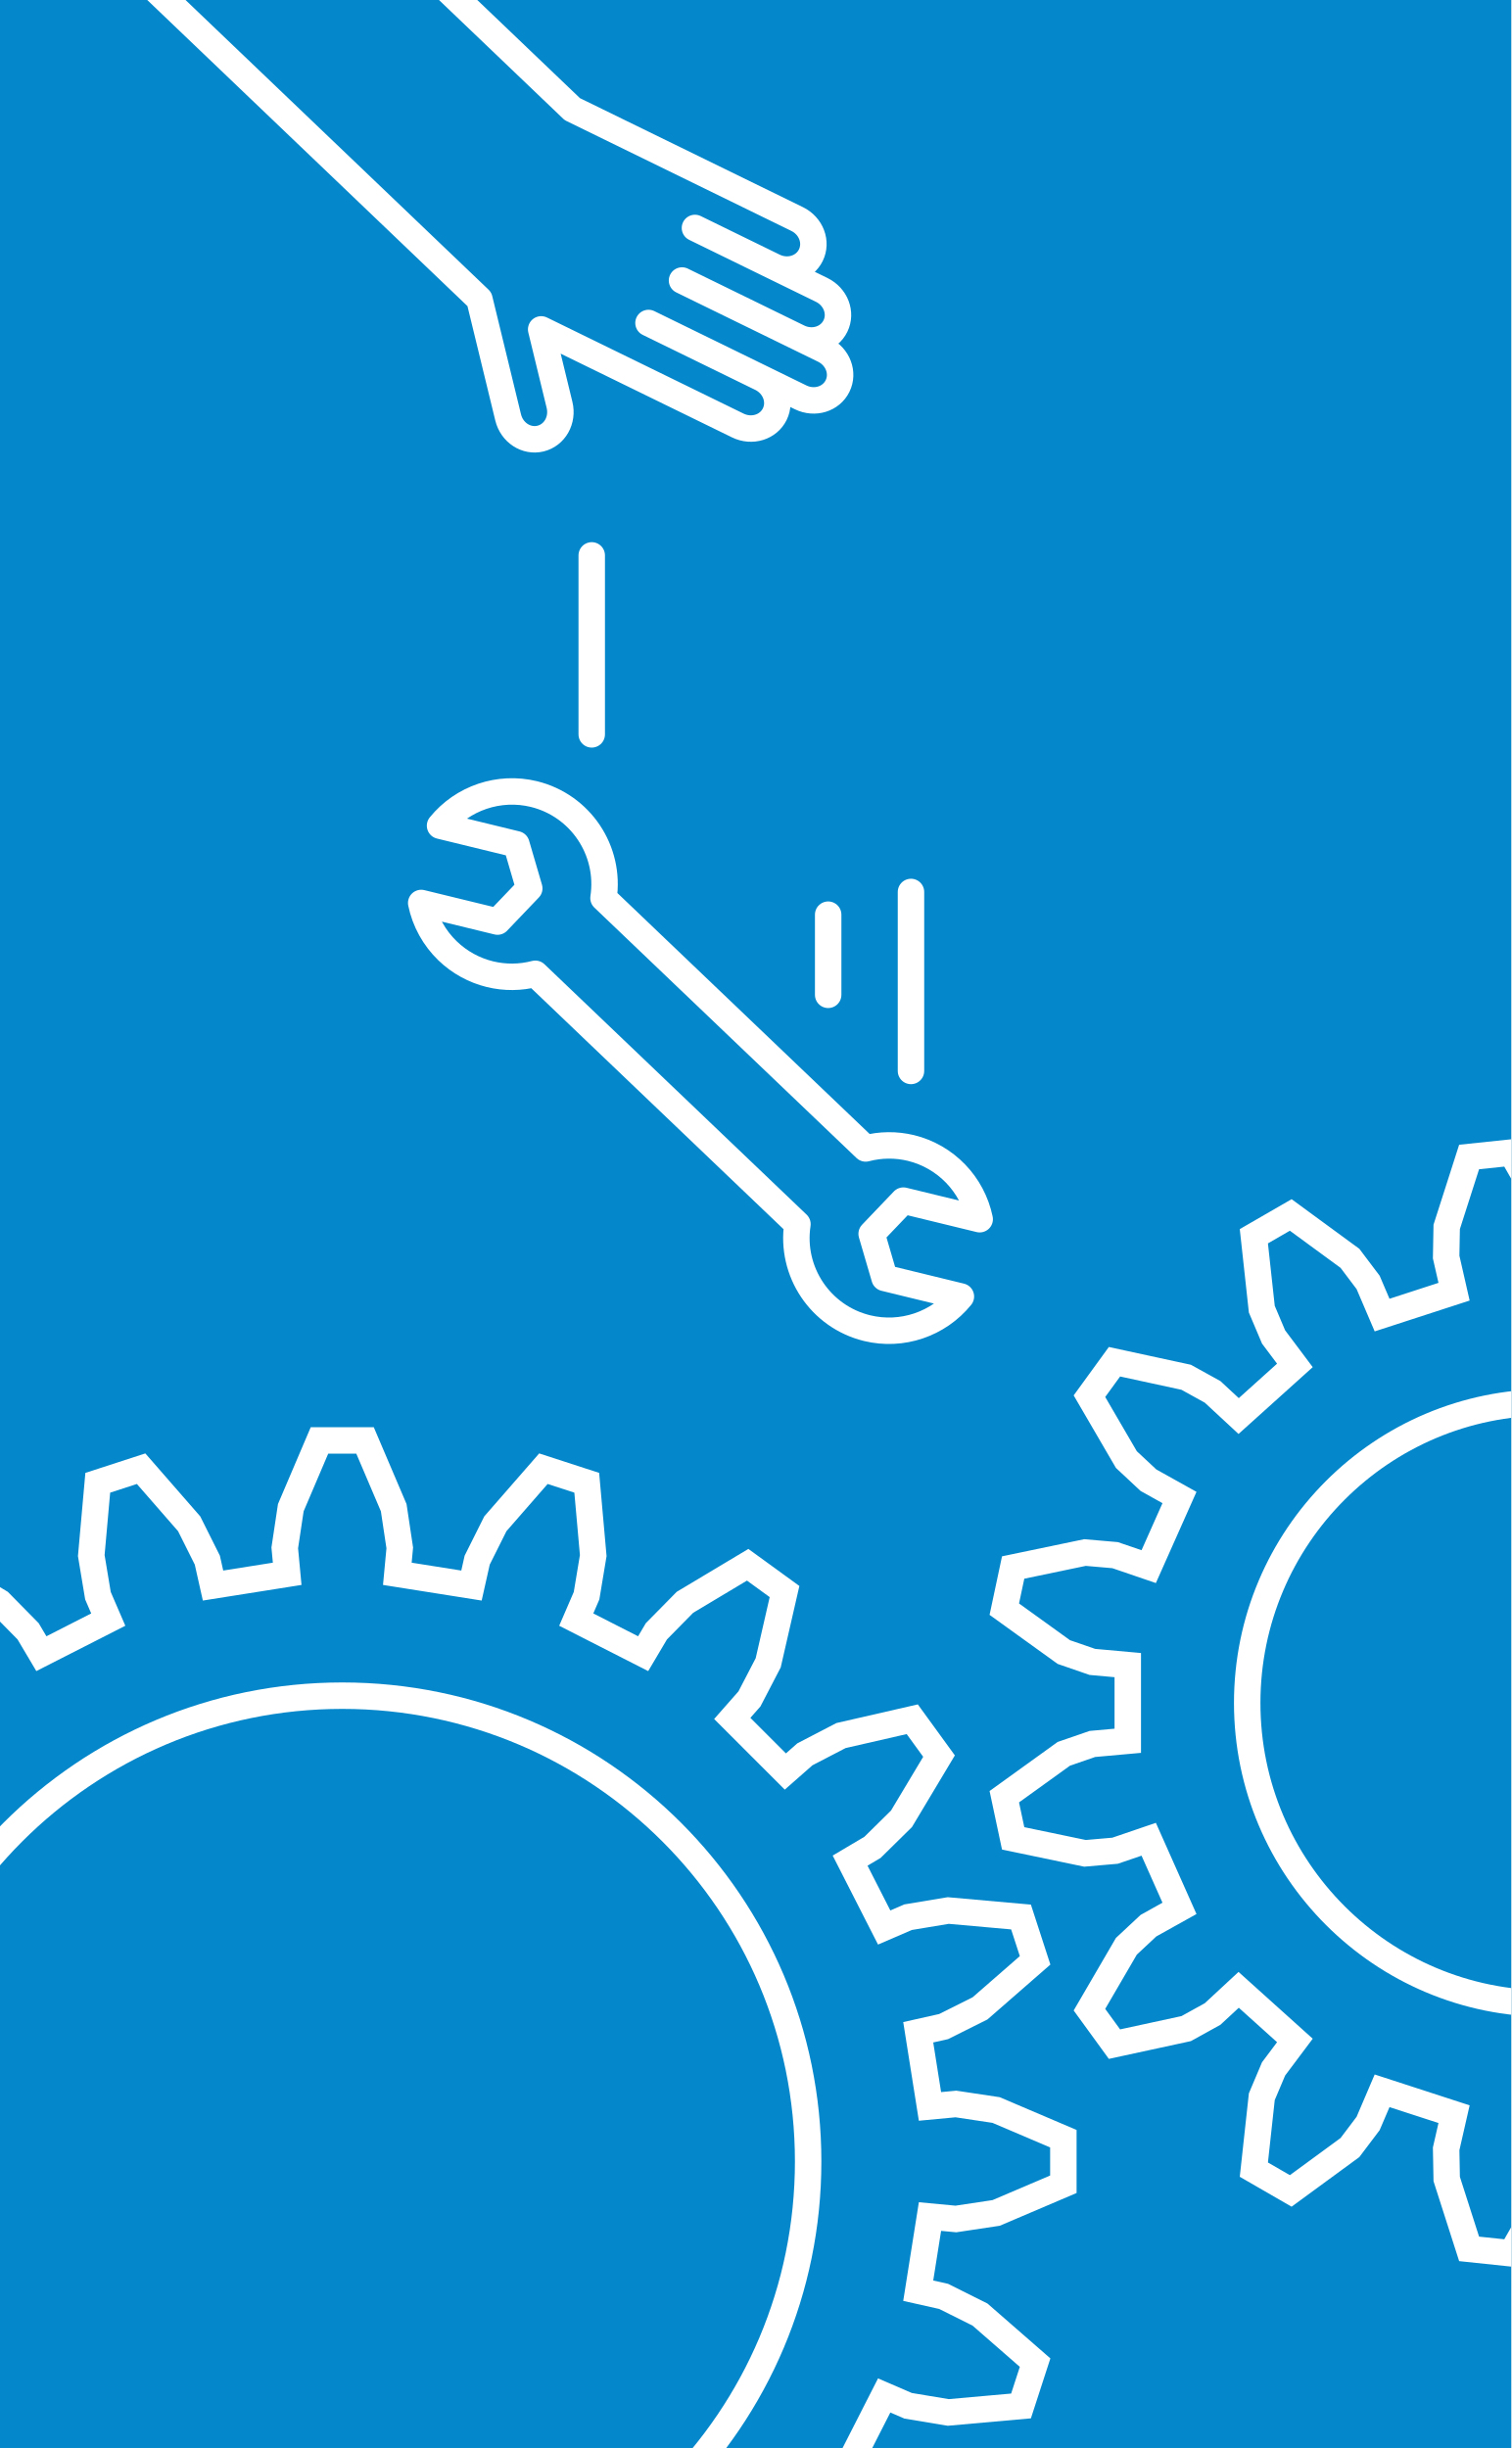
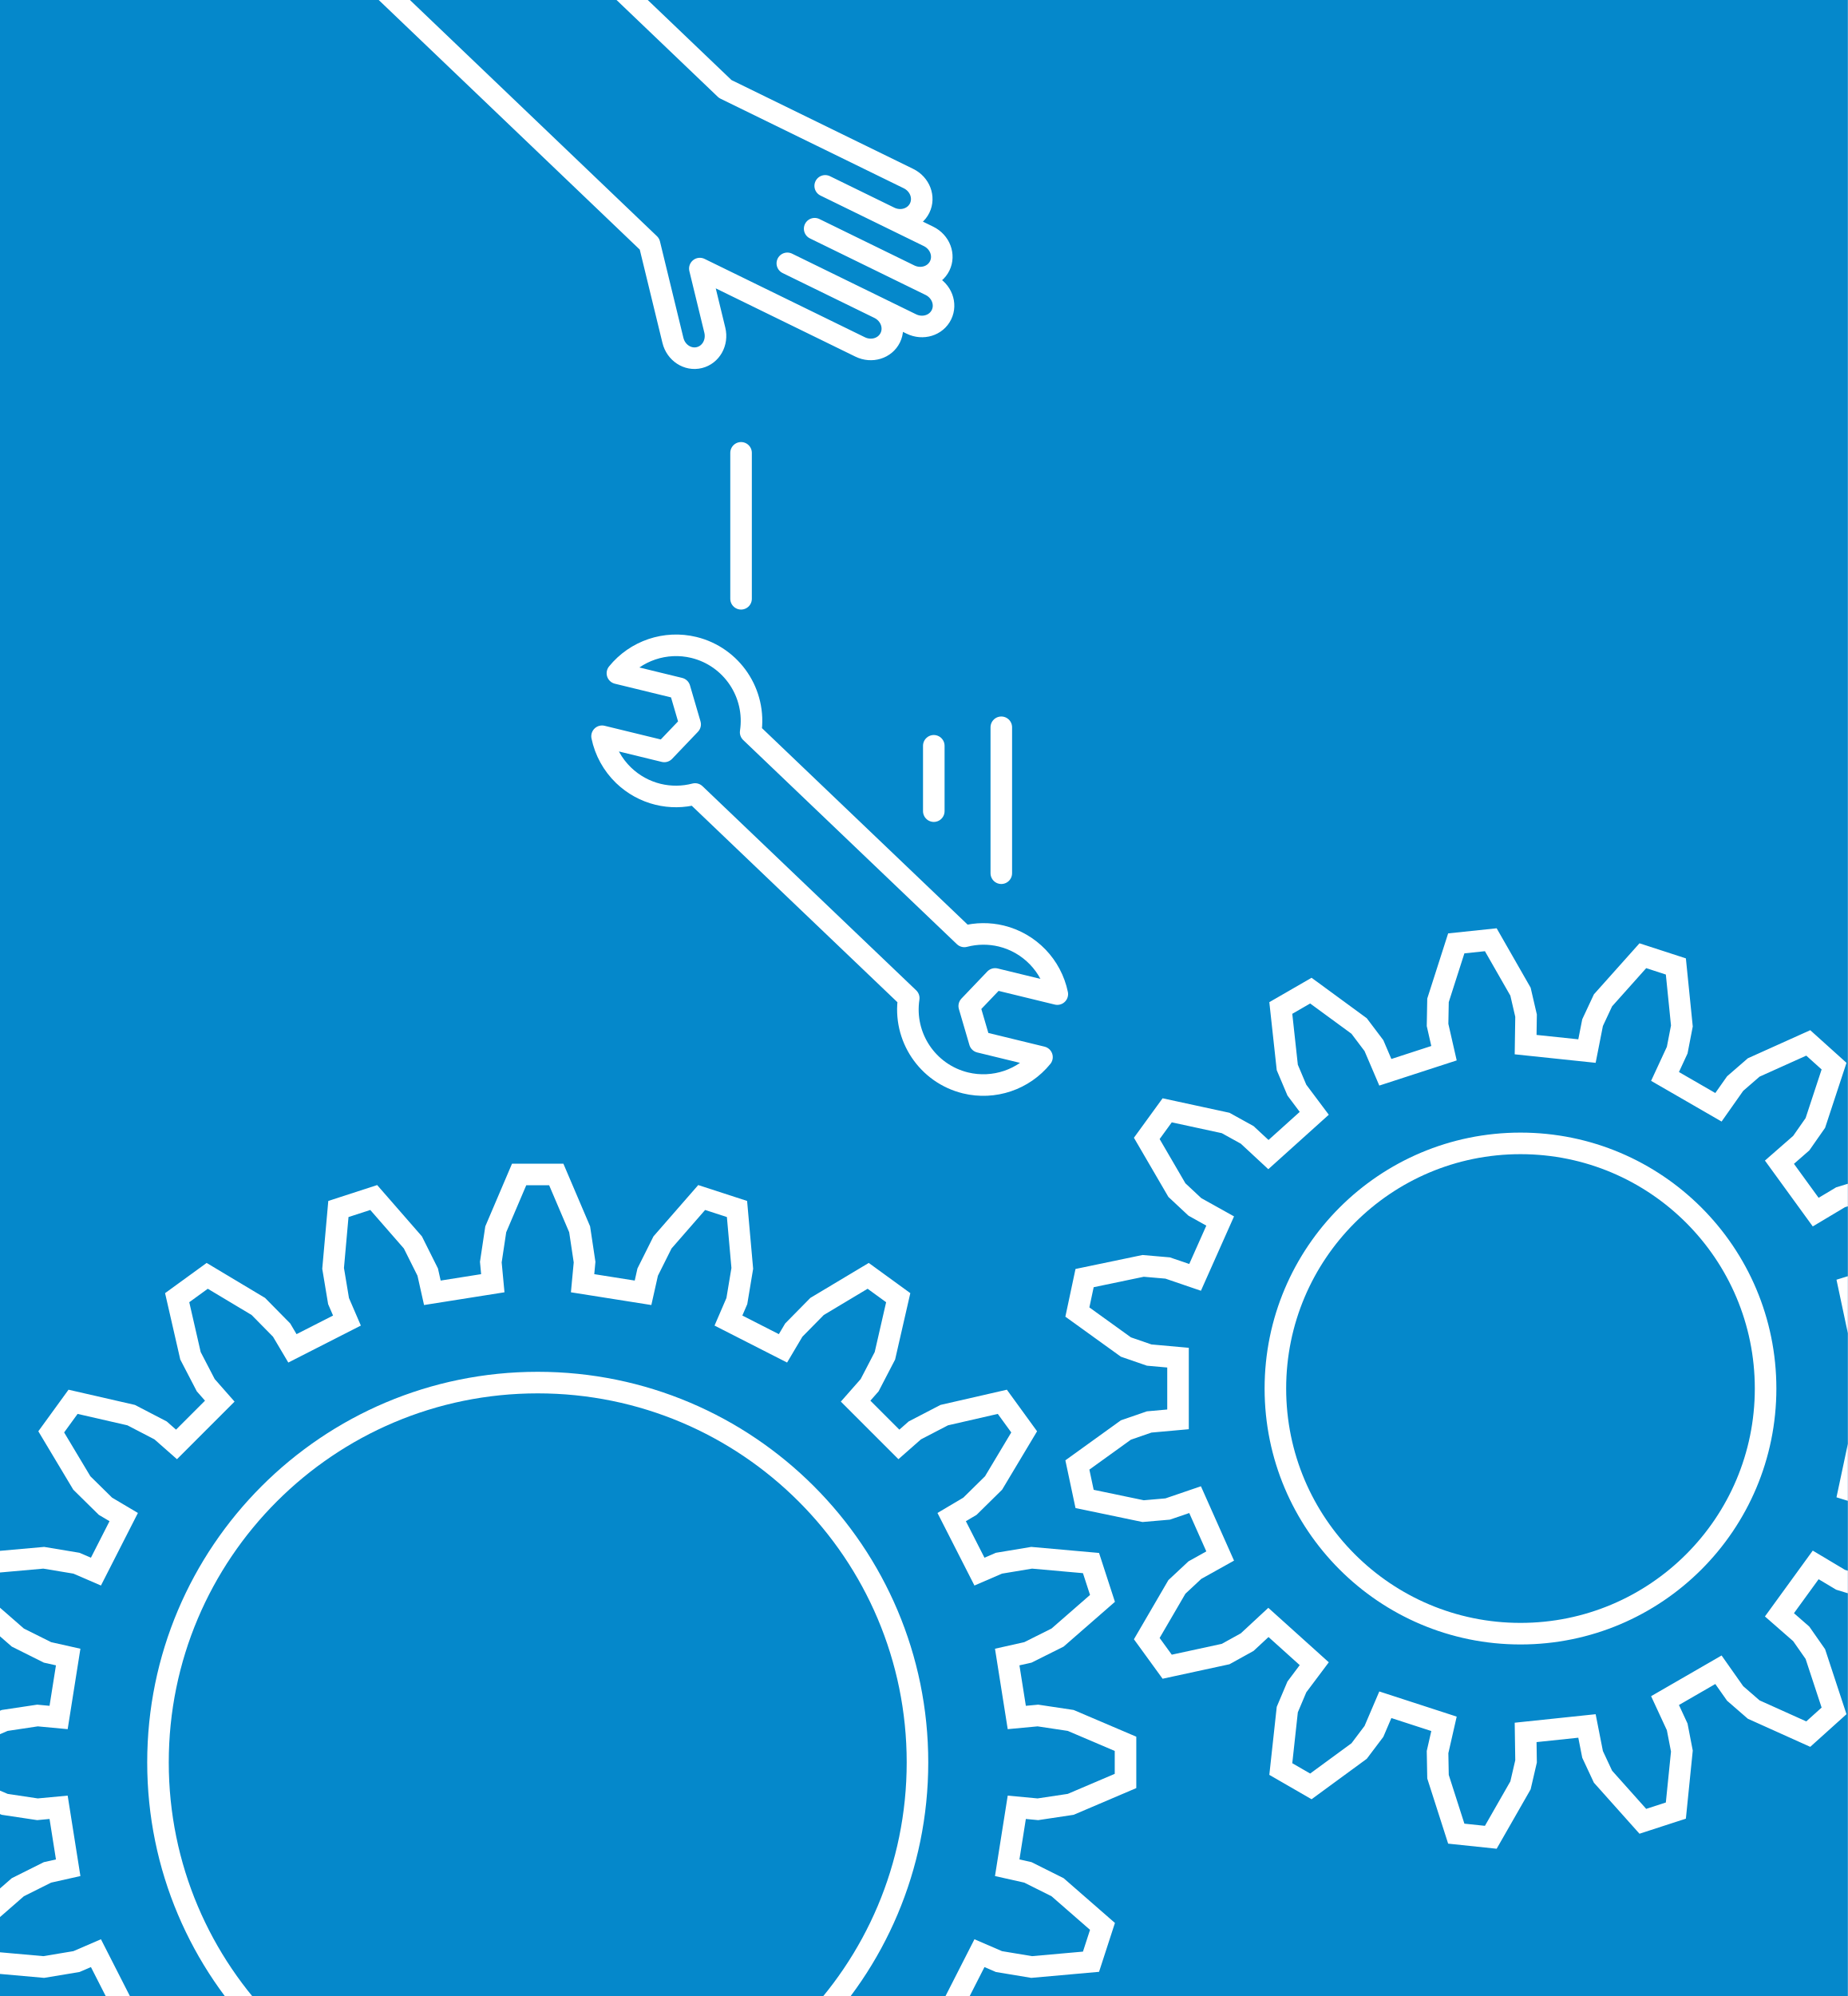
- <svg xmlns="http://www.w3.org/2000/svg" width="200" height="324" viewBox="0 0 200 324" id="svg8313" version="1.1">
+ <svg xmlns="http://www.w3.org/2000/svg" width="300" height="324" viewBox="0 0 300 324" id="svg8313" version="1.1">
  <defs id="defs8315">
    <clipPath clipPathUnits="userSpaceOnUse" id="clipPath6011">
      <rect style="color:#000000;clip-rule:nonzero;display:inline;overflow:visible;visibility:visible;opacity:1;isolation:auto;mix-blend-mode:normal;color-interpolation:sRGB;color-interpolation-filters:linearRGB;solid-color:#000000;solid-opacity:1;fill:#42cb05;fill-opacity:0.302;fill-rule:evenodd;stroke:none;stroke-width:1;stroke-linecap:butt;stroke-linejoin:miter;stroke-miterlimit:4;stroke-dasharray:none;stroke-dashoffset:0;stroke-opacity:1;marker:none;marker-start:none;marker-mid:none;marker-end:none;color-rendering:auto;image-rendering:auto;shape-rendering:auto;text-rendering:auto;enable-background:accumulate" id="rect6013" width="440" height="70" x="1104.575" y="688.48" />
    </clipPath>
-     <clipPath clipPathUnits="userSpaceOnUse" id="clipPath6697">
-       <rect style="color:#000000;clip-rule:nonzero;display:inline;overflow:visible;visibility:visible;opacity:1;isolation:auto;mix-blend-mode:normal;color-interpolation:sRGB;color-interpolation-filters:linearRGB;solid-color:#000000;solid-opacity:1;fill:#4f963a;fill-opacity:0.383;fill-rule:evenodd;stroke:none;stroke-width:1;stroke-linecap:butt;stroke-linejoin:miter;stroke-miterlimit:4;stroke-dasharray:none;stroke-dashoffset:0;stroke-opacity:1;marker:none;marker-start:none;marker-mid:none;marker-end:none;color-rendering:auto;image-rendering:auto;shape-rendering:auto;text-rendering:auto;enable-background:accumulate" id="rect6699" width="200" height="324" x="230.824" y="-118.678" />
+     <clipPath clipPathUnits="userSpaceOnUse" id="clipPath4269">
+       <rect y="-118.678" x="195.824" height="323.999" width="300" id="rect4271" style="color:#000000;clip-rule:nonzero;display:inline;overflow:visible;visibility:visible;opacity:1;isolation:auto;mix-blend-mode:normal;color-interpolation:sRGB;color-interpolation-filters:linearRGB;solid-color:#000000;solid-opacity:1;fill:#4f963a;fill-opacity:0.383;fill-rule:evenodd;stroke:none;stroke-width:1;stroke-linecap:butt;stroke-linejoin:miter;stroke-miterlimit:4;stroke-dasharray:none;stroke-dashoffset:0;stroke-opacity:1;marker:none;marker-start:none;marker-mid:none;marker-end:none;color-rendering:auto;image-rendering:auto;shape-rendering:auto;text-rendering:auto;enable-background:accumulate" />
    </clipPath>
  </defs>
-   <g id="layer3" style="display:inline">
-     <rect style="color:#000000;clip-rule:nonzero;display:inline;overflow:visible;visibility:visible;opacity:1;isolation:auto;mix-blend-mode:normal;color-interpolation:sRGB;color-interpolation-filters:linearRGB;solid-color:#000000;solid-opacity:1;fill:#0588cb;fill-opacity:1;fill-rule:evenodd;stroke:none;stroke-width:1;stroke-linecap:butt;stroke-linejoin:miter;stroke-miterlimit:4;stroke-dasharray:none;stroke-dashoffset:0;stroke-opacity:1;marker:none;marker-start:none;marker-mid:none;marker-end:none;color-rendering:auto;image-rendering:auto;shape-rendering:auto;text-rendering:auto;enable-background:accumulate" id="rect6900-4" width="200" height="323.999" x="-1.3183596e-07" y="-1.5258791e-05" />
+   <g id="layer3" style="display:inline" transform="translate(1.3183596e-7,8.3208084e-4)">
+     <rect style="color:#000000;clip-rule:nonzero;display:inline;overflow:visible;visibility:visible;opacity:1;isolation:auto;mix-blend-mode:normal;color-interpolation:sRGB;color-interpolation-filters:linearRGB;solid-color:#000000;solid-opacity:1;fill:#0588cb;fill-opacity:1;fill-rule:evenodd;stroke:none;stroke-width:1;stroke-linecap:butt;stroke-linejoin:miter;stroke-miterlimit:4;stroke-dasharray:none;stroke-dashoffset:0;stroke-opacity:1;marker:none;marker-start:none;marker-mid:none;marker-end:none;color-rendering:auto;image-rendering:auto;shape-rendering:auto;text-rendering:auto;enable-background:accumulate" id="rect6900-4" width="300" height="324" x="-1.3183596e-07" y="-0.001" />
  </g>
-   <g id="layer1" transform="translate(-230.824,118.6782)" style="display:inline">
-     <g id="g5943" clip-path="url(#clipPath6697)">
-       <g id="g5006" transform="matrix(1.01059,0,0,1.01059,-3.934764,-0.7621922)">
+   <g id="layer1" transform="translate(-230.824,118.679)" style="display:inline">
+     <g id="g5943" clip-path="url(#clipPath4269)" transform="translate(35,0)">
+       <g id="g5006" transform="matrix(1.01059,0,0,1.01059,3.065237,-0.7621922)">
        <path id="path4747" style="fill:none;stroke:#ffffff;stroke-width:3.463;stroke-linecap:round;stroke-linejoin:miter;stroke-miterlimit:4;stroke-dasharray:none;stroke-opacity:1" d="m 354.085,159.188 3.394,-0.318 5.267,0.792 8.806,3.755 0,5.967 -8.806,3.755 -5.267,0.792 -3.394,-0.318 -1.538,9.71 3.326,0.746 4.764,2.381 7.215,6.293 -1.844,5.675 -9.536,0.85 -5.254,-0.874 -3.13,-1.351 -4.463,8.76 2.933,1.738 3.795,3.737 4.917,8.214 -3.507,4.827 -9.332,-2.138 -4.727,-2.455 -2.559,-2.252 -6.952,6.952 2.252,2.559 2.455,4.727 2.138,9.332 -4.827,3.507 -8.214,-4.917 -3.737,-3.795 -1.738,-2.933 -8.76,4.463 1.351,3.13 0.874,5.254 -0.85,9.536 -5.675,1.844 -6.293,-7.215 -2.381,-4.764 -0.746,-3.326 -9.71,1.538 0.318,3.394 -0.792,5.267 -3.755,8.806 -5.967,0 -3.755,-8.806 -0.792,-5.267 0.318,-3.394 -9.71,-1.538 -0.746,3.326 -2.381,4.764 -6.293,7.215 -5.675,-1.844 -0.85,-9.536 0.874,-5.254 1.351,-3.13 -8.76,-4.463 -1.738,2.933 -3.737,3.795 -8.214,4.917 -4.827,-3.507 2.138,-9.332 2.455,-4.727 2.252,-2.559 -6.952,-6.952 -2.559,2.252 -4.727,2.455 -9.332,2.138 -3.507,-4.827 4.917,-8.214 3.795,-3.737 2.933,-1.738 -4.463,-8.76 -3.13,1.351 -5.254,0.874 -9.536,-0.85 -1.844,-5.675 7.215,-6.293 4.764,-2.381 3.326,-0.746 -1.538,-9.71 -3.394,0.318 -5.267,-0.792 -8.806,-3.755 0,-5.967 8.806,-3.755 5.267,-0.792 3.394,0.318 1.538,-9.71 -3.326,-0.746 -4.764,-2.381 -7.215,-6.293 1.844,-5.675 9.536,-0.85 5.254,0.874 3.13,1.351 4.463,-8.76 -2.933,-1.738 -3.795,-3.737 -4.917,-8.214 3.507,-4.827 9.332,2.138 4.727,2.455 2.559,2.252 6.952,-6.952 -2.252,-2.559 -2.455,-4.727 -2.138,-9.332 4.827,-3.507 8.214,4.917 3.737,3.795 1.738,2.933 8.76,-4.463 -1.351,-3.13 -0.874,-5.254 0.85,-9.536 5.675,-1.844 6.293,7.215 2.381,4.764 0.746,3.326 9.71,-1.538 -0.318,-3.394 0.792,-5.267 3.755,-8.806 5.967,0 3.755,8.806 0.792,5.267 -0.318,3.394 9.71,1.538 0.746,-3.326 2.381,-4.764 6.293,-7.215 5.675,1.844 0.85,9.536 -0.874,5.254 -1.351,3.13 8.76,4.463 1.738,-2.933 3.737,-3.795 8.214,-4.917 4.827,3.507 -2.138,9.332 -2.455,4.727 -2.252,2.559 6.952,6.952 2.559,-2.252 4.727,-2.455 9.332,-2.138 3.507,4.827 -4.917,8.214 -3.795,3.737 -2.933,1.738 4.463,8.76 3.13,-1.351 5.254,-0.874 9.536,0.85 1.844,5.675 -7.215,6.293 -4.764,2.381 -3.326,0.746 z" />
        <circle id="path4749" style="fill:none;stroke:#ffffff;stroke-width:3.463;stroke-linejoin:round;stroke-miterlimit:4;stroke-dasharray:none;stroke-opacity:1" cx="277.125" cy="166.401" r="61.006" />
      </g>
-       <g id="g5002">
+       <g id="g5002" transform="translate(7.000001,0)">
        <path d="m 491.104,100.052 4.67,-0.561 3.964,0.49 8.887,3.915 0,5.636 -8.887,3.915 -3.964,0.49 -4.67,-0.561 -2.082,9.796 4.495,1.387 3.422,2.06 6.526,7.191 -2.292,5.149 -9.711,-0.038 -3.821,-1.164 -4.038,-2.412 -5.886,8.102 3.542,3.095 2.288,3.274 3.037,9.224 -4.188,3.771 -8.856,-3.985 -3.017,-2.618 -2.708,-3.846 -8.673,5.007 1.977,4.268 0.759,3.922 -0.977,9.662 -5.36,1.742 -6.47,-7.242 -1.692,-3.619 -0.909,-4.615 -9.96,1.047 0.07,4.703 -0.902,3.891 -4.823,8.429 -5.605,-0.589 -2.965,-9.248 -0.073,-3.994 1.046,-4.586 -9.524,-3.095 -1.849,4.325 -2.407,3.188 -7.834,5.739 -4.881,-2.818 1.053,-9.654 1.557,-3.679 2.821,-3.764 -7.442,-6.701 -3.448,3.199 -3.496,1.933 -9.491,2.056 -3.313,-4.56 4.889,-8.391 2.919,-2.727 4.108,-2.291 -4.073,-9.149 -4.452,1.52 -3.98,0.345 -9.507,-1.982 -1.172,-5.513 7.879,-5.677 3.776,-1.304 4.685,-0.422 0,-10.015 -4.685,-0.422 -3.776,-1.304 -7.879,-5.677 1.172,-5.513 9.507,-1.982 3.98,0.345 4.452,1.52 4.073,-9.149 -4.108,-2.291 -2.919,-2.727 -4.889,-8.391 3.313,-4.56 9.491,2.056 3.496,1.933 3.448,3.199 7.442,-6.701 -2.821,-3.764 -1.557,-3.678 -1.053,-9.654 4.881,-2.818 7.834,5.739 2.407,3.188 1.849,4.325 9.524,-3.095 -1.046,-4.586 0.073,-3.994 2.965,-9.248 5.605,-0.589 4.823,8.429 0.902,3.891 -0.07,4.703 9.96,1.047 0.909,-4.615 1.692,-3.619 6.47,-7.242 5.36,1.742 0.977,9.662 -0.759,3.922 -1.977,4.268 8.673,5.007 2.708,-3.846 3.017,-2.618 8.856,-3.985 4.188,3.771 -3.037,9.224 -2.288,3.274 -3.542,3.095 5.886,8.102 4.038,-2.412 3.821,-1.164 9.711,-0.038 2.292,5.149 -6.526,7.191 -3.422,2.06 -4.495,1.387 z" style="fill:none;stroke:#ffffff;stroke-width:3.5;stroke-linecap:round;stroke-linejoin:miter;stroke-miterlimit:4;stroke-dasharray:none;stroke-opacity:1" id="path4816" />
        <circle r="39.793" cy="106.714" cx="435.676" style="fill:none;stroke:#ffffff;stroke-width:3.5;stroke-linejoin:round;stroke-miterlimit:4;stroke-dasharray:none;stroke-opacity:1" id="path4818" />
      </g>
-       <g style="color:#000000;clip-rule:nonzero;display:inline;overflow:visible;visibility:visible;opacity:1;isolation:auto;mix-blend-mode:normal;color-interpolation:sRGB;color-interpolation-filters:linearRGB;solid-color:#000000;solid-opacity:1;fill:none;fill-opacity:1;fill-rule:nonzero;stroke:#ffffff;stroke-width:13.462;stroke-linecap:butt;stroke-linejoin:round;stroke-miterlimit:4;stroke-dasharray:none;stroke-dashoffset:0;stroke-opacity:1;color-rendering:auto;image-rendering:auto;shape-rendering:auto;text-rendering:auto;enable-background:accumulate" transform="matrix(0.2599999,0,0,0.2599999,372.7252,-222.3133)" id="layer1-5" />
-       <path style="color:#000000;clip-rule:nonzero;display:inline;overflow:visible;visibility:visible;opacity:1;isolation:auto;mix-blend-mode:normal;color-interpolation:sRGB;color-interpolation-filters:linearRGB;solid-color:#000000;solid-opacity:1;fill:none;fill-opacity:1;fill-rule:nonzero;stroke:#ffffff;stroke-width:3.5;stroke-linecap:round;stroke-linejoin:round;stroke-miterlimit:4;stroke-dasharray:none;stroke-dashoffset:0;stroke-opacity:1;marker:none;marker-start:none;marker-mid:none;marker-end:none;color-rendering:auto;image-rendering:auto;shape-rendering:auto;text-rendering:auto;enable-background:accumulate" d="m 290.073,7.182 a 12.27,12.27 0 0 0 5.593,3.077 12.27,12.27 0 0 0 6.003,-0.053 l 34.69,33.136 a 12.27,12.27 0 0 0 9.219,13.764 12.27,12.27 0 0 0 12.413,-4.187 l -10.102,-2.46 -1.709,-5.835 4.2,-4.396 10.099,2.459 a 12.27,12.27 0 0 0 -9.096,-9.425 12.27,12.27 0 0 0 -5.997,0.059 L 310.693,0.181 a 12.27,12.27 0 0 0 -9.221,-13.765 12.27,12.27 0 0 0 -12.41,4.187 l 10.099,2.461 1.708,5.835 -4.199,4.396 -10.103,-2.461 a 12.27,12.27 0 0 0 3.505,6.348 z" id="path5060" />
-       <path d="m 218.028,-188.868 88.537,84.635 29.748,14.541 c 1.86,0.909 2.672,3.044 1.821,4.786 -0.851,1.742 -3.035,2.412 -4.895,1.503 l -10.443,-5.105 16.771,8.198 c 1.86,0.909 2.672,3.044 1.821,4.786 -0.852,1.742 -3.035,2.412 -4.895,1.503 l -15.408,-7.532 18.766,9.173 c 1.86,0.909 2.672,3.044 1.821,4.786 -0.852,1.742 -3.035,2.412 -4.895,1.503 l -20.129,-9.84 14.891,7.279 c 1.86,0.909 2.672,3.044 1.821,4.786 -0.852,1.742 -3.035,2.412 -4.895,1.503 l -26.021,-12.719 2.43,9.993 c 0.489,2.012 -0.634,4.001 -2.518,4.459 -1.884,0.458 -3.795,-0.793 -4.284,-2.805 l -3.803,-15.643 -88.537,-84.635" style="color:#000000;clip-rule:nonzero;display:inline;overflow:visible;visibility:visible;opacity:1;isolation:auto;mix-blend-mode:normal;color-interpolation:sRGB;color-interpolation-filters:linearRGB;solid-color:#000000;solid-opacity:1;fill:none;fill-opacity:1;fill-rule:evenodd;stroke:#ffffff;stroke-width:3.5;stroke-linecap:round;stroke-linejoin:round;stroke-miterlimit:4;stroke-dasharray:none;stroke-dashoffset:0;stroke-opacity:1;marker:none;marker-start:none;marker-mid:none;marker-end:none;color-rendering:auto;image-rendering:auto;shape-rendering:auto;text-rendering:auto;enable-background:accumulate" id="path5855" />
-       <path id="path5916" d="m 351.386,23.065 0,-23.688" style="color:#000000;clip-rule:nonzero;display:inline;overflow:visible;visibility:visible;opacity:1;isolation:auto;mix-blend-mode:normal;color-interpolation:sRGB;color-interpolation-filters:linearRGB;solid-color:#000000;solid-opacity:1;fill:none;fill-opacity:1;fill-rule:nonzero;stroke:#ffffff;stroke-width:3.5;stroke-linecap:round;stroke-linejoin:round;stroke-miterlimit:4;stroke-dasharray:none;stroke-dashoffset:0;stroke-opacity:1;marker:none;marker-start:none;marker-mid:none;marker-end:none;color-rendering:auto;image-rendering:auto;shape-rendering:auto;text-rendering:auto;enable-background:accumulate" />
-       <path style="color:#000000;clip-rule:nonzero;display:inline;overflow:visible;visibility:visible;opacity:1;isolation:auto;mix-blend-mode:normal;color-interpolation:sRGB;color-interpolation-filters:linearRGB;solid-color:#000000;solid-opacity:1;fill:none;fill-opacity:1;fill-rule:nonzero;stroke:#ffffff;stroke-width:3.5;stroke-linecap:round;stroke-linejoin:round;stroke-miterlimit:4;stroke-dasharray:none;stroke-dashoffset:0;stroke-opacity:1;marker:none;marker-start:none;marker-mid:none;marker-end:none;color-rendering:auto;image-rendering:auto;shape-rendering:auto;text-rendering:auto;enable-background:accumulate" d="m 309.136,-21.483 0,-23.688" id="path5918" />
-       <path style="color:#000000;clip-rule:nonzero;display:inline;overflow:visible;visibility:visible;opacity:1;isolation:auto;mix-blend-mode:normal;color-interpolation:sRGB;color-interpolation-filters:linearRGB;solid-color:#000000;solid-opacity:1;fill:none;fill-opacity:1;fill-rule:nonzero;stroke:#ffffff;stroke-width:3.5;stroke-linecap:round;stroke-linejoin:round;stroke-miterlimit:4;stroke-dasharray:none;stroke-dashoffset:0;stroke-opacity:1;marker:none;marker-start:none;marker-mid:none;marker-end:none;color-rendering:auto;image-rendering:auto;shape-rendering:auto;text-rendering:auto;enable-background:accumulate" d="m 340.426,12.989 0,-10.607" id="path5920" />
+       <g style="color:#000000;clip-rule:nonzero;display:inline;overflow:visible;visibility:visible;opacity:1;isolation:auto;mix-blend-mode:normal;color-interpolation:sRGB;color-interpolation-filters:linearRGB;solid-color:#000000;solid-opacity:1;fill:none;fill-opacity:1;fill-rule:nonzero;stroke:#ffffff;stroke-width:13.462;stroke-linecap:butt;stroke-linejoin:round;stroke-miterlimit:4;stroke-dasharray:none;stroke-dashoffset:0;stroke-opacity:1;color-rendering:auto;image-rendering:auto;shape-rendering:auto;text-rendering:auto;enable-background:accumulate" transform="matrix(0.2599999,0,0,0.2599999,379.7252,-222.3133)" id="layer1-5" />
+       <path style="color:#000000;clip-rule:nonzero;display:inline;overflow:visible;visibility:visible;opacity:1;isolation:auto;mix-blend-mode:normal;color-interpolation:sRGB;color-interpolation-filters:linearRGB;solid-color:#000000;solid-opacity:1;fill:none;fill-opacity:1;fill-rule:nonzero;stroke:#ffffff;stroke-width:3.5;stroke-linecap:round;stroke-linejoin:round;stroke-miterlimit:4;stroke-dasharray:none;stroke-dashoffset:0;stroke-opacity:1;marker:none;marker-start:none;marker-mid:none;marker-end:none;color-rendering:auto;image-rendering:auto;shape-rendering:auto;text-rendering:auto;enable-background:accumulate" d="m 297.073,7.182 a 12.27,12.27 0 0 0 5.593,3.077 12.27,12.27 0 0 0 6.003,-0.053 l 34.69,33.136 a 12.27,12.27 0 0 0 9.219,13.764 12.27,12.27 0 0 0 12.413,-4.187 l -10.102,-2.46 -1.709,-5.835 4.2,-4.396 10.099,2.459 a 12.27,12.27 0 0 0 -9.096,-9.425 12.27,12.27 0 0 0 -5.997,0.059 L 317.693,0.181 a 12.27,12.27 0 0 0 -9.221,-13.765 12.27,12.27 0 0 0 -12.41,4.187 l 10.099,2.461 1.708,5.835 -4.199,4.396 -10.103,-2.461 a 12.27,12.27 0 0 0 3.505,6.348 z" id="path5060" />
+       <path d="m 225.028,-188.868 88.537,84.635 29.748,14.541 c 1.86,0.909 2.672,3.044 1.821,4.786 -0.851,1.742 -3.035,2.412 -4.895,1.503 l -10.443,-5.105 16.771,8.198 c 1.86,0.909 2.672,3.044 1.821,4.786 -0.852,1.742 -3.035,2.412 -4.895,1.503 l -15.408,-7.532 18.766,9.173 c 1.86,0.909 2.672,3.044 1.821,4.786 -0.852,1.742 -3.035,2.412 -4.895,1.503 l -20.129,-9.84 14.891,7.279 c 1.86,0.909 2.672,3.044 1.821,4.786 -0.852,1.742 -3.035,2.412 -4.895,1.503 l -26.021,-12.719 2.43,9.993 c 0.489,2.012 -0.634,4.001 -2.518,4.459 -1.884,0.458 -3.795,-0.793 -4.284,-2.805 l -3.803,-15.643 -88.537,-84.635" style="color:#000000;clip-rule:nonzero;display:inline;overflow:visible;visibility:visible;opacity:1;isolation:auto;mix-blend-mode:normal;color-interpolation:sRGB;color-interpolation-filters:linearRGB;solid-color:#000000;solid-opacity:1;fill:none;fill-opacity:1;fill-rule:evenodd;stroke:#ffffff;stroke-width:3.5;stroke-linecap:round;stroke-linejoin:round;stroke-miterlimit:4;stroke-dasharray:none;stroke-dashoffset:0;stroke-opacity:1;marker:none;marker-start:none;marker-mid:none;marker-end:none;color-rendering:auto;image-rendering:auto;shape-rendering:auto;text-rendering:auto;enable-background:accumulate" id="path5855" />
+       <path id="path5916" d="m 358.386,23.065 0,-23.688" style="color:#000000;clip-rule:nonzero;display:inline;overflow:visible;visibility:visible;opacity:1;isolation:auto;mix-blend-mode:normal;color-interpolation:sRGB;color-interpolation-filters:linearRGB;solid-color:#000000;solid-opacity:1;fill:none;fill-opacity:1;fill-rule:nonzero;stroke:#ffffff;stroke-width:3.5;stroke-linecap:round;stroke-linejoin:round;stroke-miterlimit:4;stroke-dasharray:none;stroke-dashoffset:0;stroke-opacity:1;marker:none;marker-start:none;marker-mid:none;marker-end:none;color-rendering:auto;image-rendering:auto;shape-rendering:auto;text-rendering:auto;enable-background:accumulate" />
+       <path style="color:#000000;clip-rule:nonzero;display:inline;overflow:visible;visibility:visible;opacity:1;isolation:auto;mix-blend-mode:normal;color-interpolation:sRGB;color-interpolation-filters:linearRGB;solid-color:#000000;solid-opacity:1;fill:none;fill-opacity:1;fill-rule:nonzero;stroke:#ffffff;stroke-width:3.5;stroke-linecap:round;stroke-linejoin:round;stroke-miterlimit:4;stroke-dasharray:none;stroke-dashoffset:0;stroke-opacity:1;marker:none;marker-start:none;marker-mid:none;marker-end:none;color-rendering:auto;image-rendering:auto;shape-rendering:auto;text-rendering:auto;enable-background:accumulate" d="m 316.136,-21.483 0,-23.688" id="path5918" />
+       <path style="color:#000000;clip-rule:nonzero;display:inline;overflow:visible;visibility:visible;opacity:1;isolation:auto;mix-blend-mode:normal;color-interpolation:sRGB;color-interpolation-filters:linearRGB;solid-color:#000000;solid-opacity:1;fill:none;fill-opacity:1;fill-rule:nonzero;stroke:#ffffff;stroke-width:3.5;stroke-linecap:round;stroke-linejoin:round;stroke-miterlimit:4;stroke-dasharray:none;stroke-dashoffset:0;stroke-opacity:1;marker:none;marker-start:none;marker-mid:none;marker-end:none;color-rendering:auto;image-rendering:auto;shape-rendering:auto;text-rendering:auto;enable-background:accumulate" d="m 347.426,12.989 0,-10.607" id="path5920" />
    </g>
  </g>
</svg>
